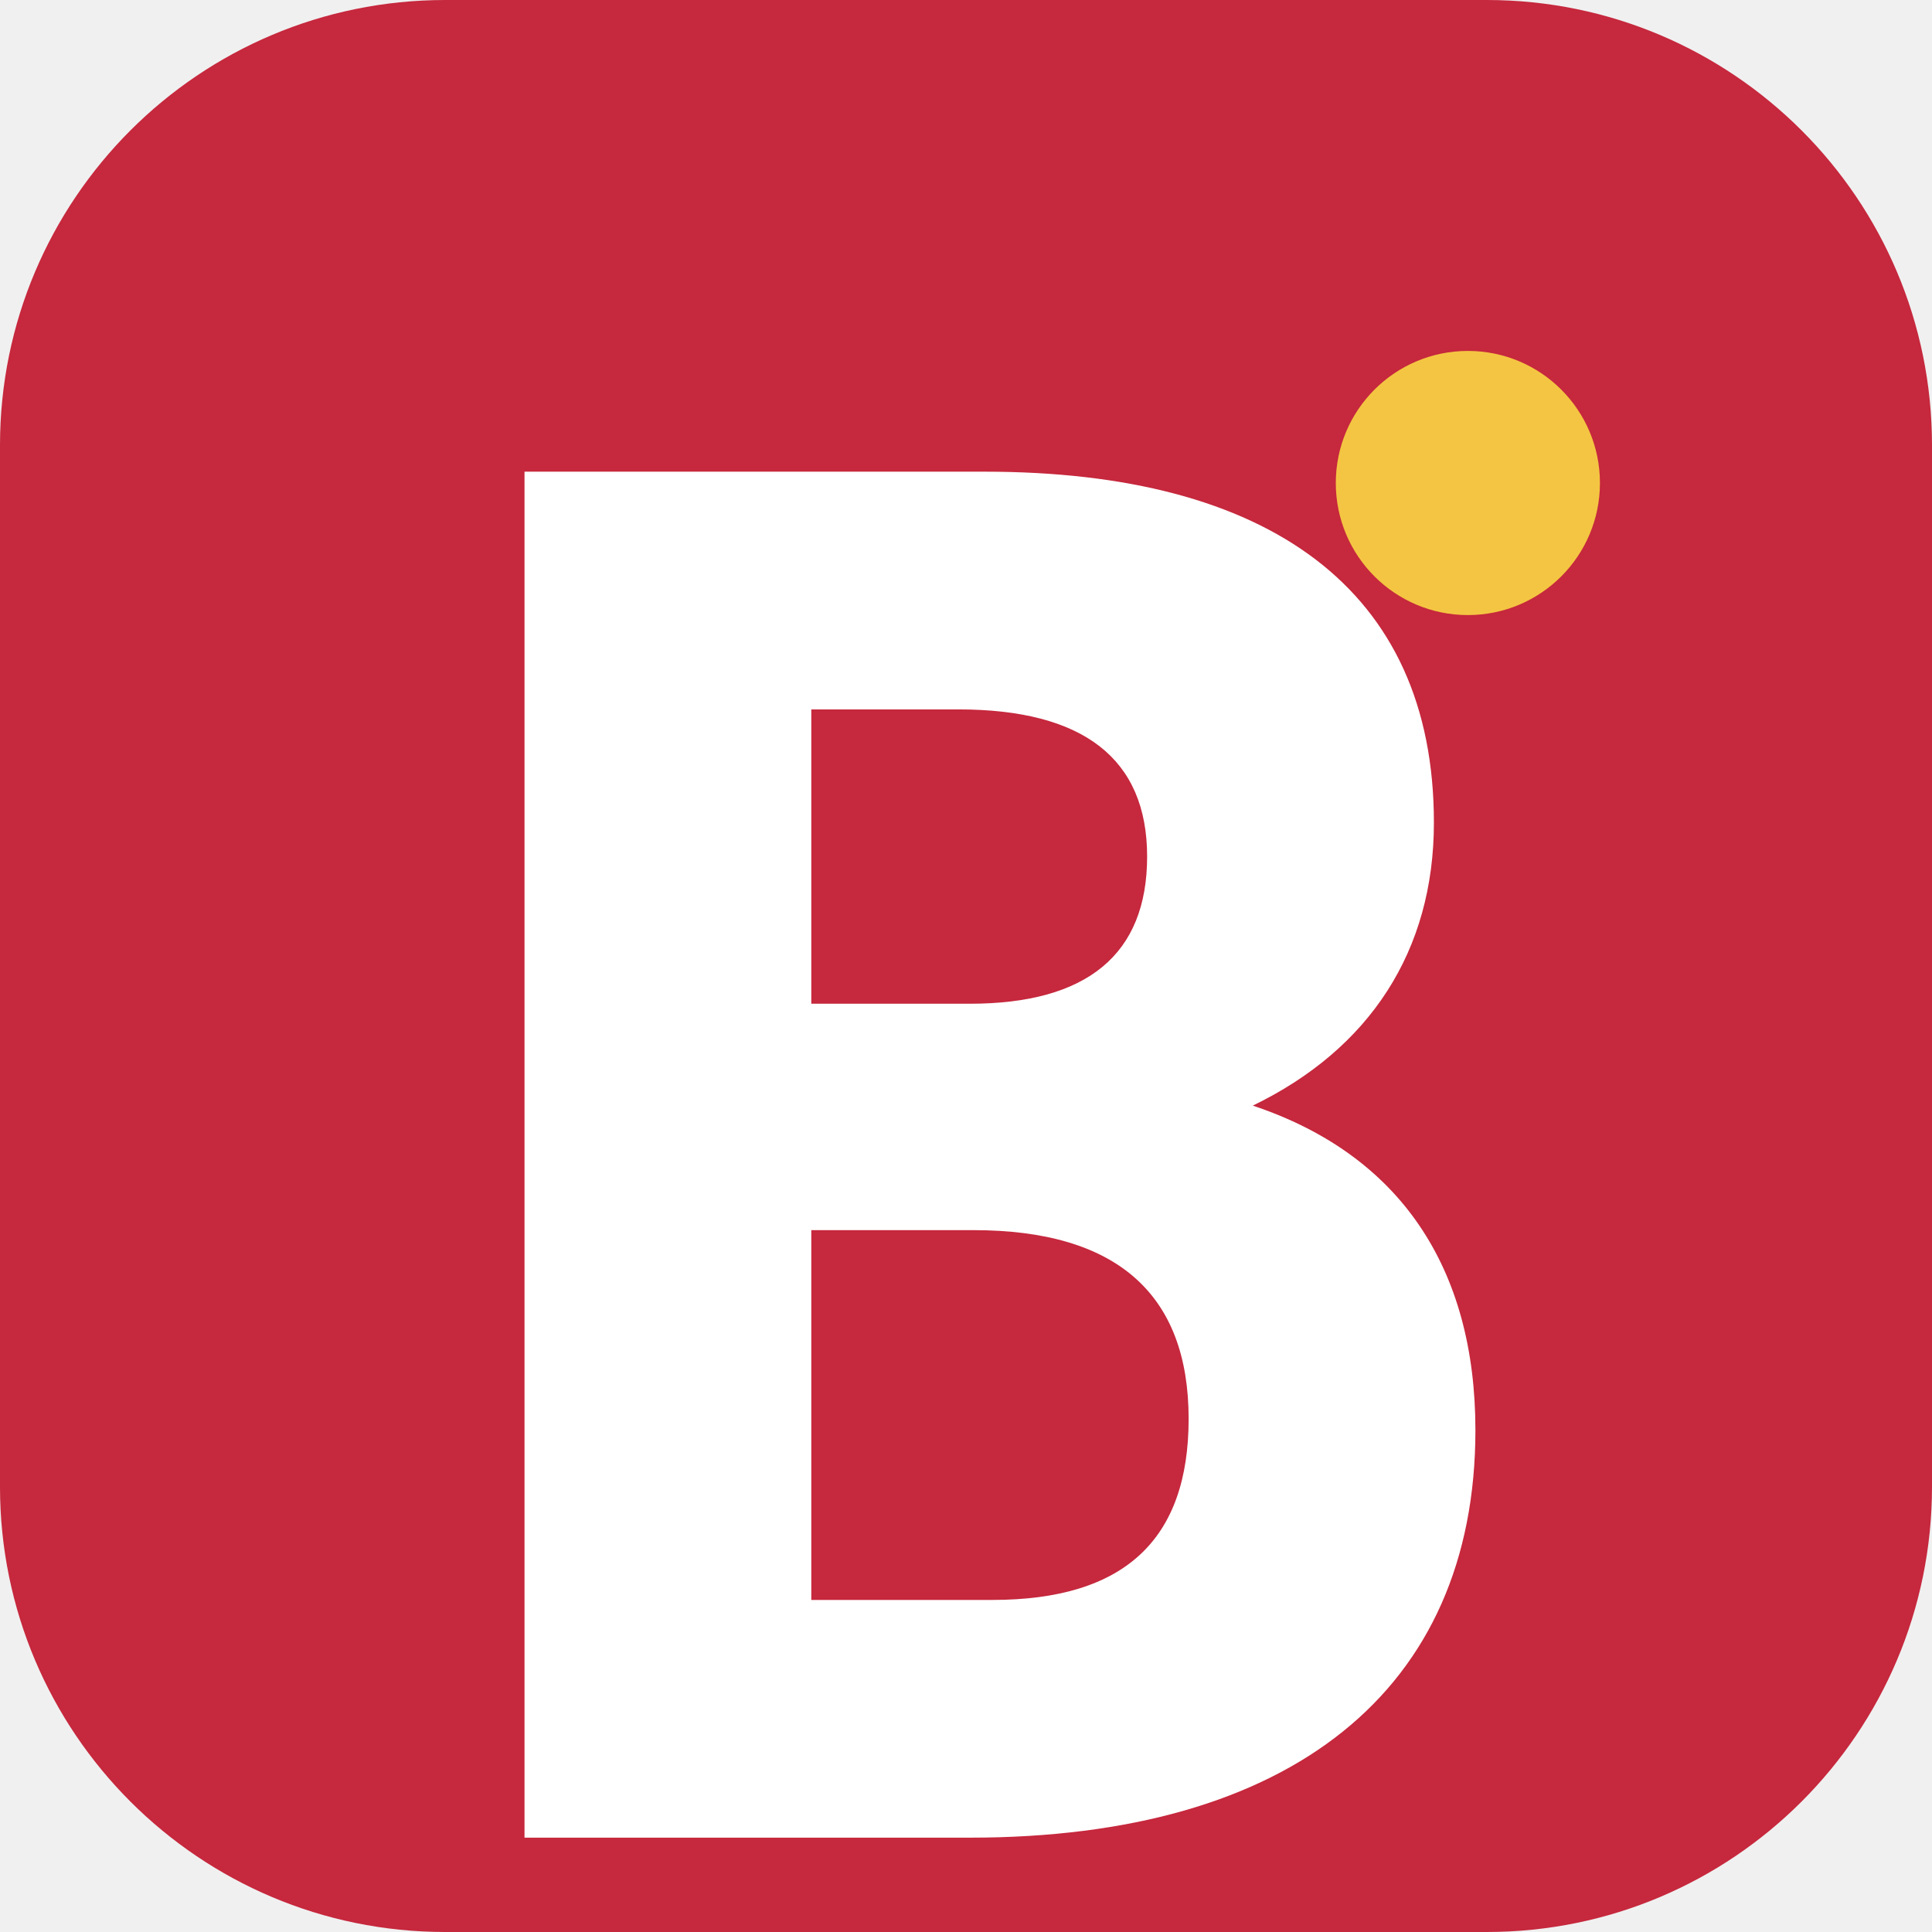
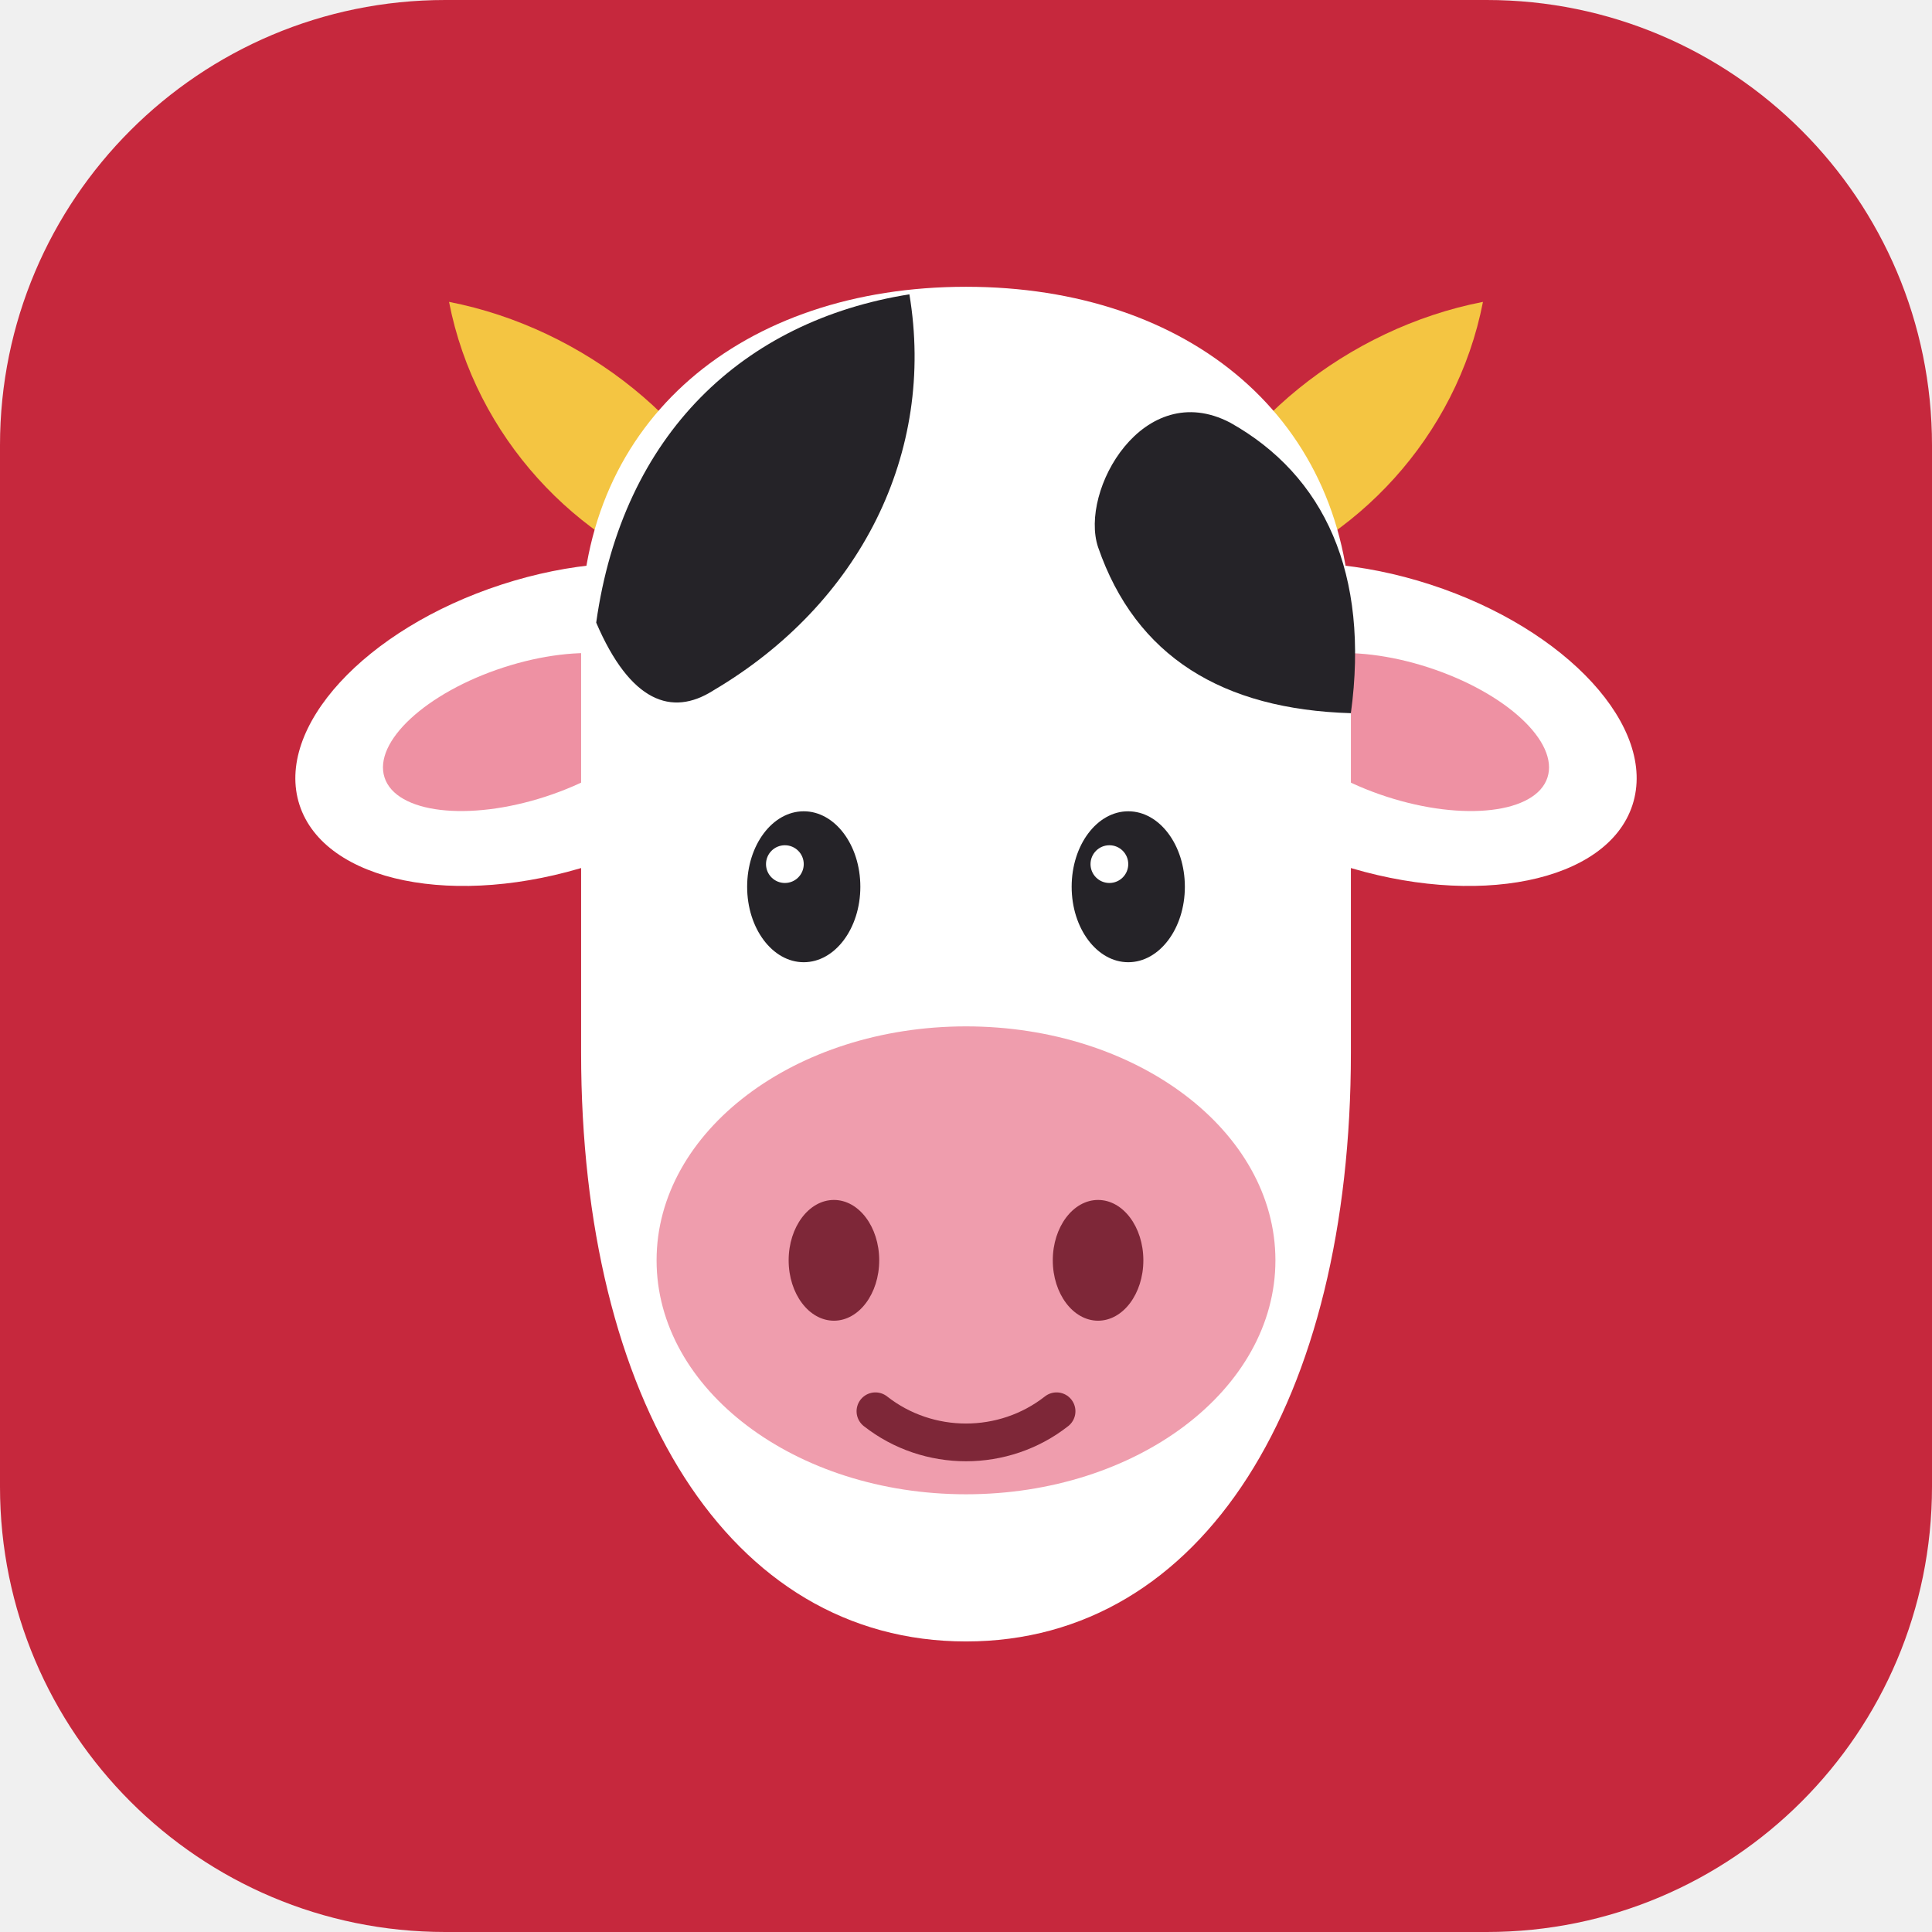
<svg xmlns="http://www.w3.org/2000/svg" viewBox="0 0 512 512">
  <rect width="512" height="512" rx="118" fill="#c6283d" />
-   <path d="M139 125h122c75 0 119 31 119 93 0 34-17 60-48 75 39 13 59 43 59 86 0 69-49 108-134 108H139zm76 63v78h42c31 0 47-13 47-39 0-26-17-39-50-39zm0 138v98h48c35 0 52-16 52-48 0-33-19-50-57-50z" fill="#fff" />
-   <circle cx="389" cy="128" r="35" fill="#f4c542" />
+   <path d="M184 154c-31-10-58-38-65-74 36 7 68 33 79 64z" fill="#f4c542" />
+   <path d="M328 154c31-10 58-38 65-74-36 7-68 33-79 64z" fill="#f4c542" />
+   <ellipse cx="145" cy="192" rx="69" ry="39" transform="rotate(-18 145 192)" fill="#fff" />
+   <ellipse cx="367" cy="192" rx="69" ry="39" transform="rotate(18 367 192)" fill="#fff" />
+   <ellipse cx="139" cy="194" rx="39" ry="18" transform="rotate(-18 139 194)" fill="#ee91a3" />
+   <ellipse cx="373" cy="194" rx="39" ry="18" transform="rotate(18 373 194)" fill="#ee91a3" />
+   <path d="M154 167c0-56 43-91 102-91s102 35 102 91v112c0 92-39 156-102 156s-102-64-102-156z" fill="#fff" />
+   <path d="M158 165c7-50 39-80 83-87 7 42-13 82-52 105-11 7-22 3-31-18z" fill="#252328" />
+   <path d="M326 112c25 14 37 40 32 77-34-1-57-15-67-44-5-15 12-45 35-33z" fill="#252328" />
+   <ellipse cx="213" cy="235" rx="15" ry="20" fill="#252328" />
+   <ellipse cx="299" cy="235" rx="15" ry="20" fill="#252328" />
+   <circle cx="208" cy="229" r="5" fill="#fff" />
+   <circle cx="294" cy="229" r="5" fill="#fff" />
+   <ellipse cx="256" cy="334" rx="82" ry="62" fill="#ef9dad" />
+   <ellipse cx="221" cy="334" rx="12" ry="16" fill="#7e2738" />
+   <ellipse cx="291" cy="334" rx="12" ry="16" fill="#7e2738" />
+   <path d="M232 374c14 11 34 11 48 0" fill="none" stroke="#7e2738" stroke-width="10" stroke-linecap="round" />
</svg>
